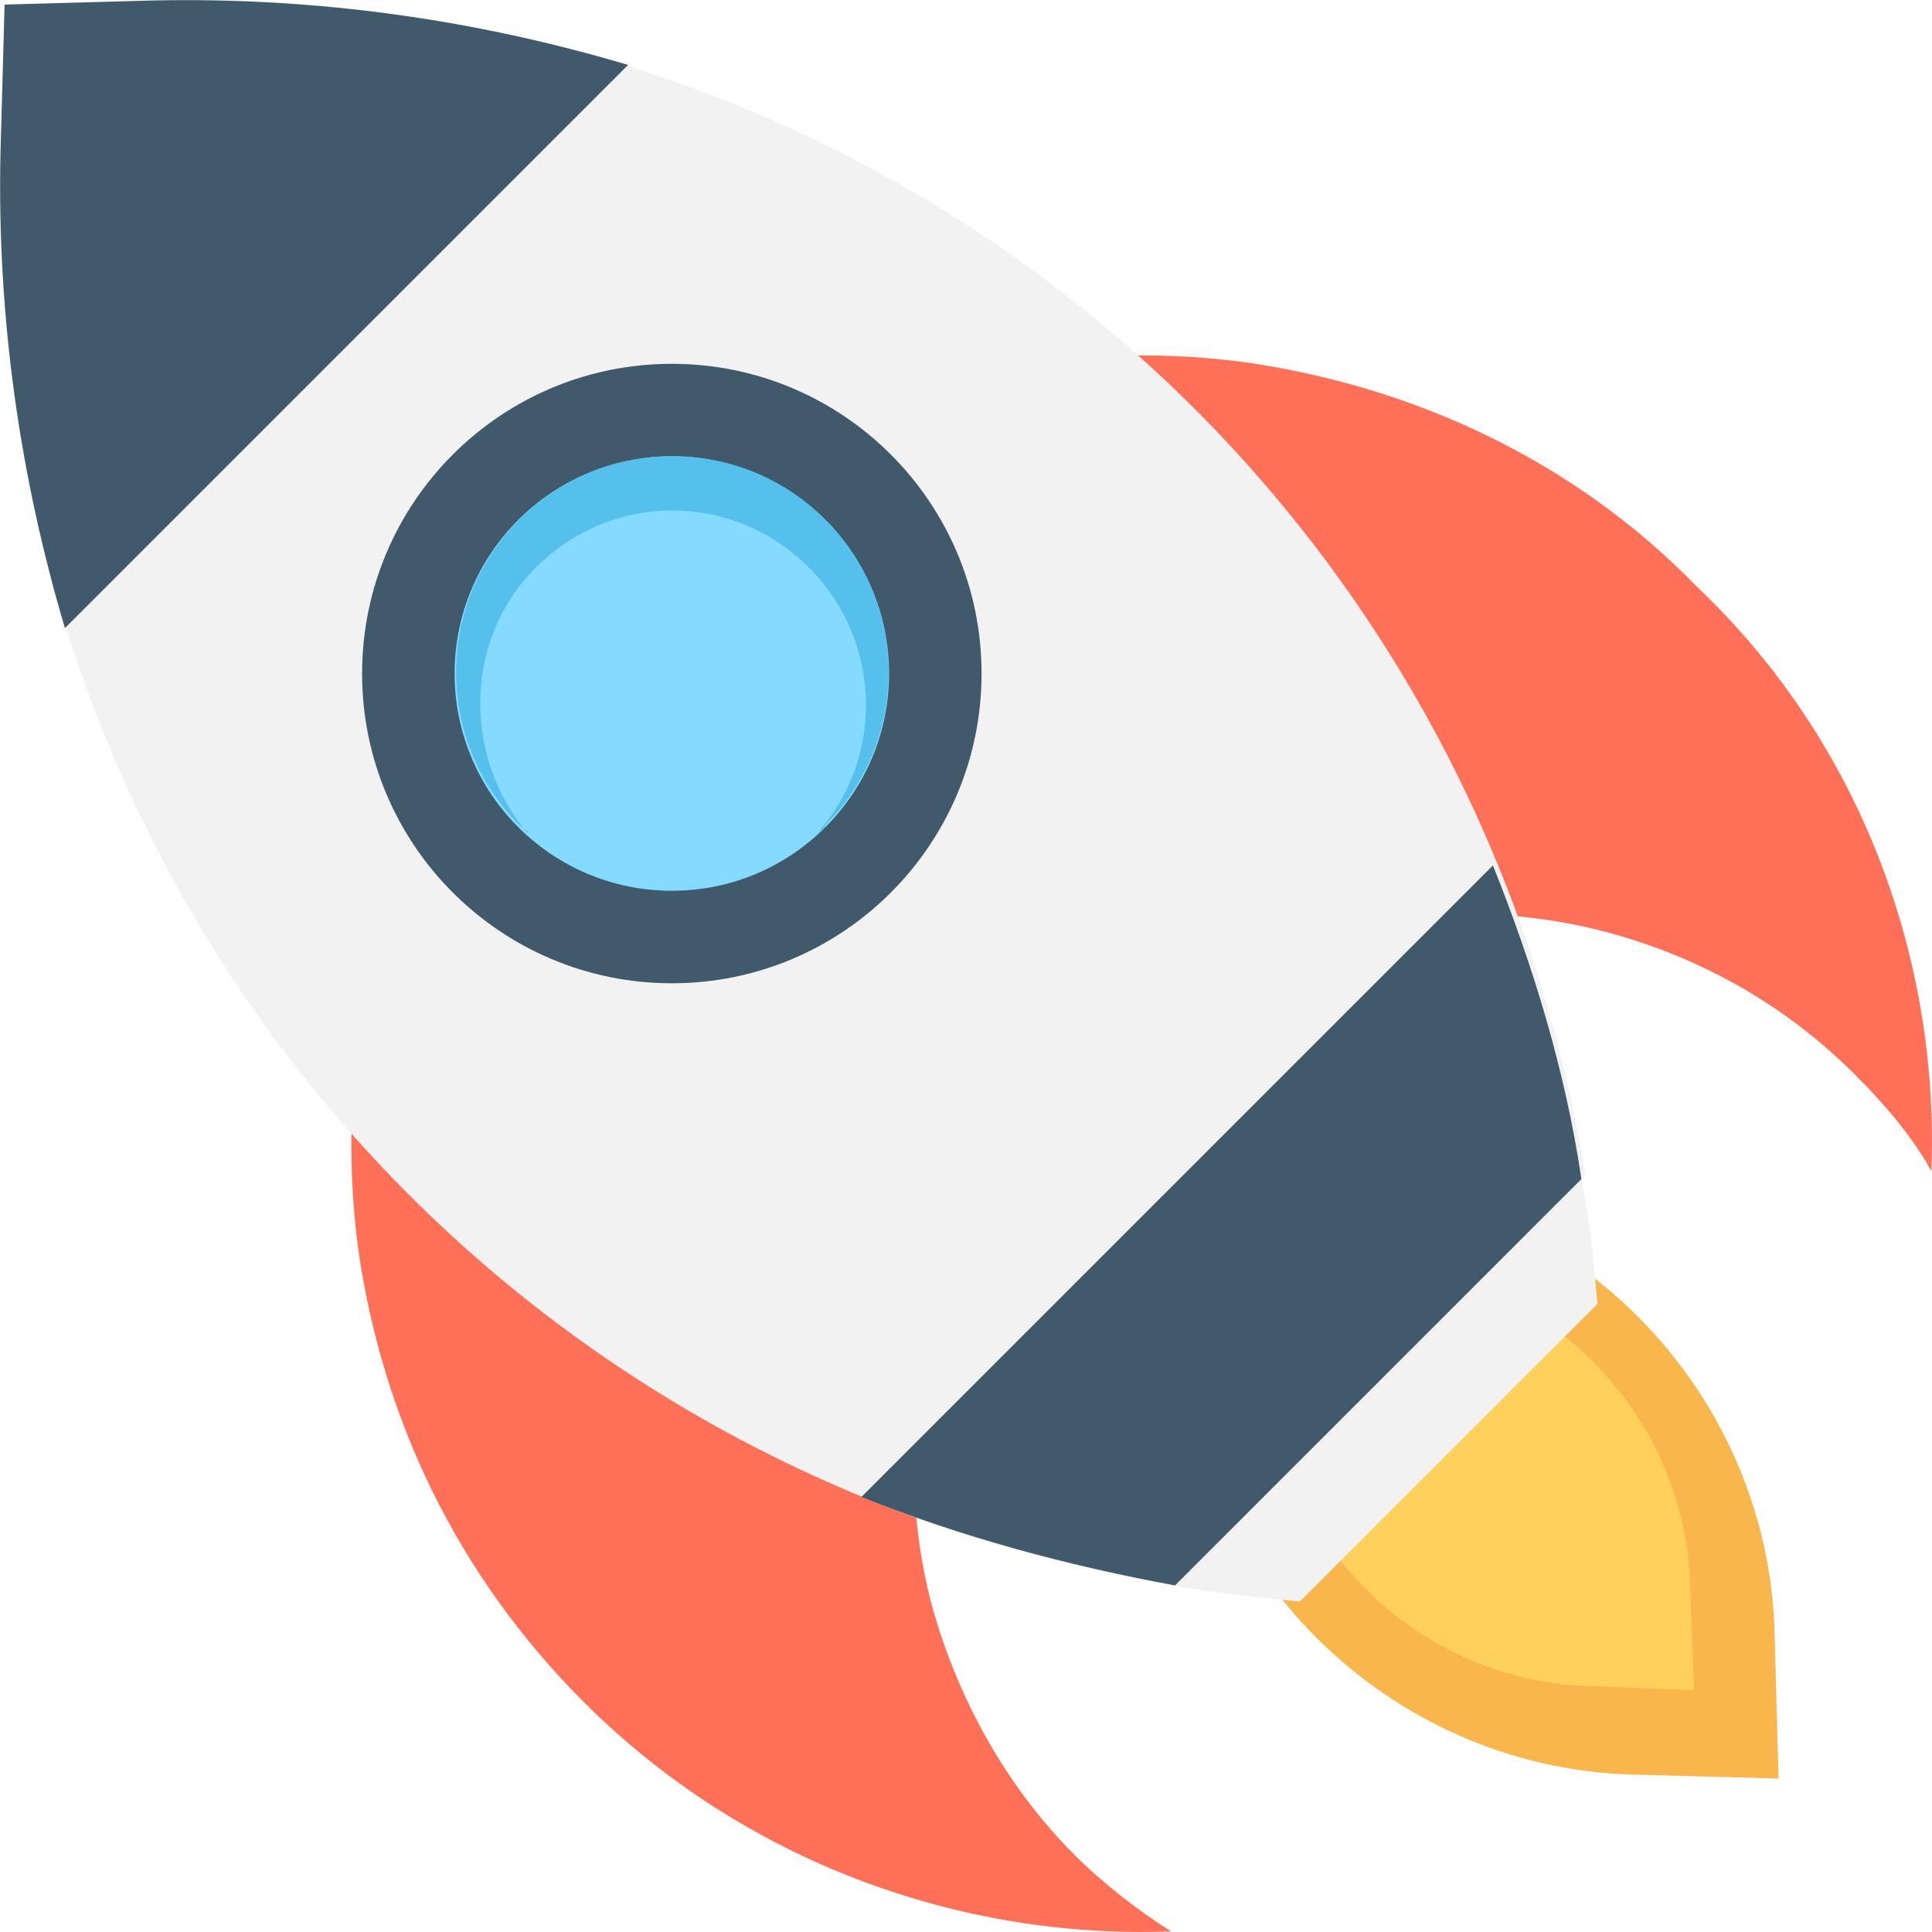
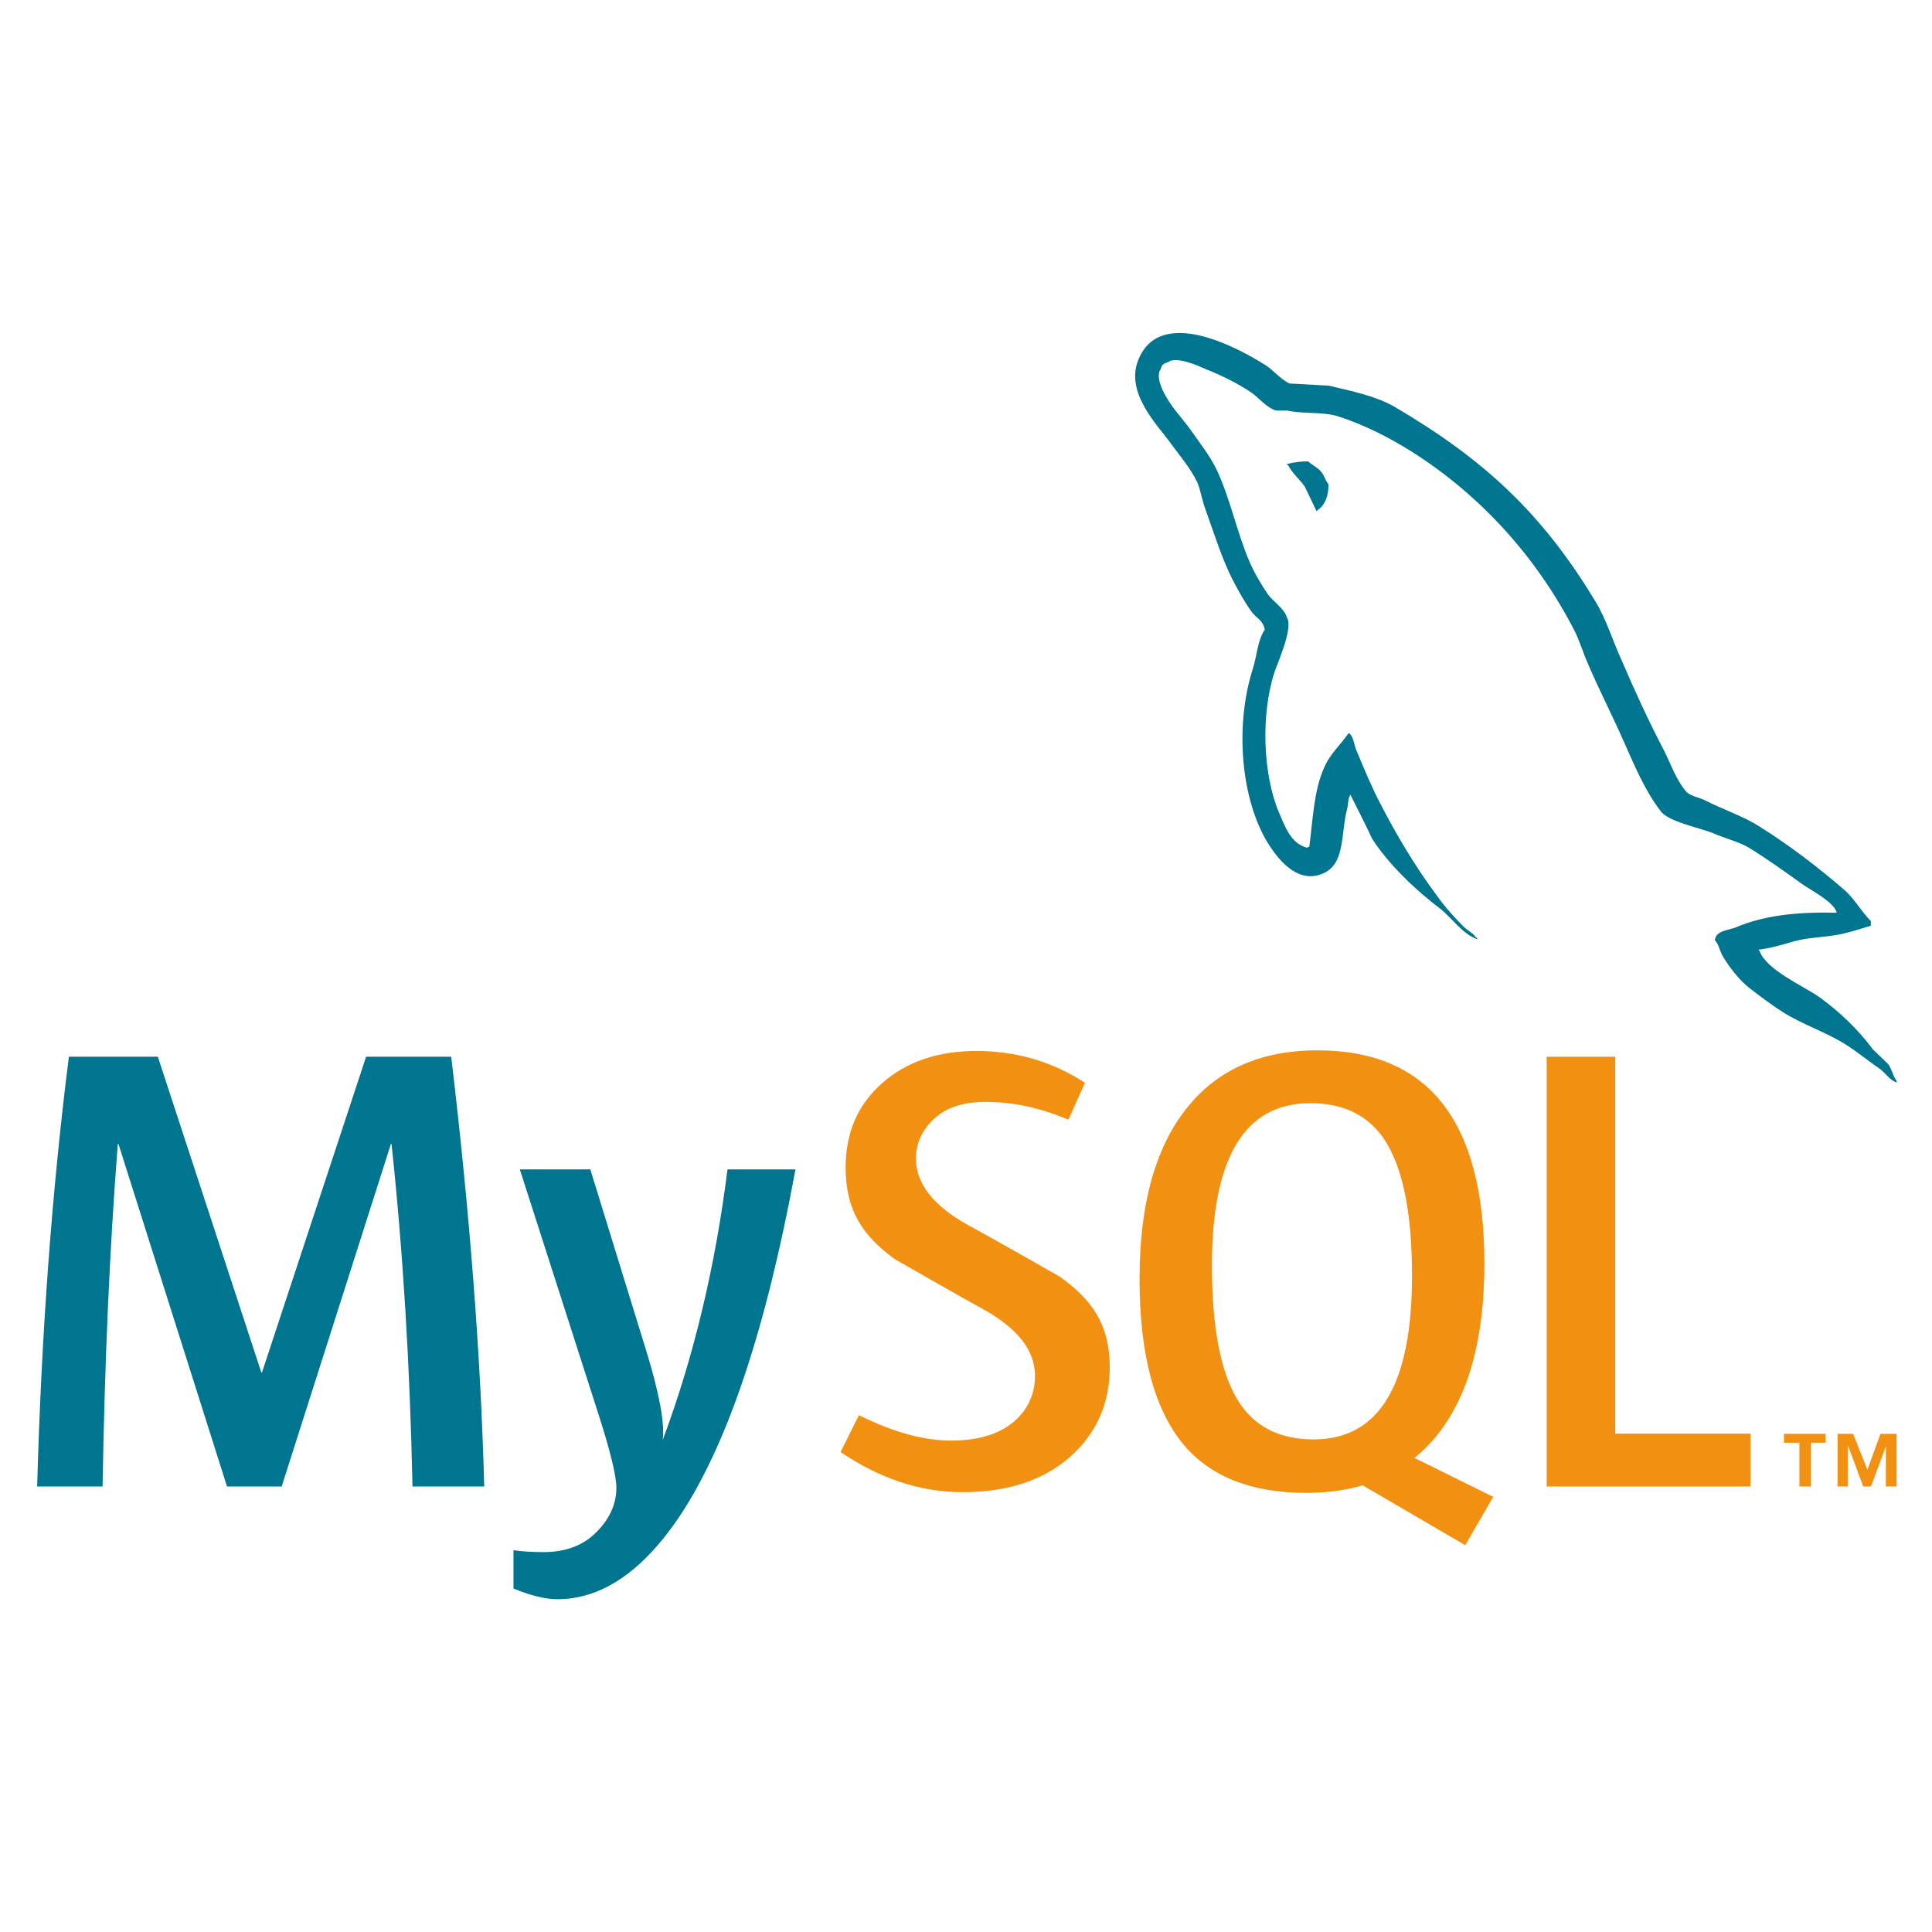
- <svg xmlns="http://www.w3.org/2000/svg" t="1701313725553" class="icon" viewBox="0 0 1024 1024" version="1.1" p-id="5630" width="64" height="64">
-   <path d="M703.875 627.121l-78.884-2.132 2.132 78.884c2.132 127.922 108.734 232.391 236.655 236.655l78.884 2.132-2.132-78.884C936.264 735.854 831.795 629.253 703.875 627.121z" fill="#F8B64C" p-id="5631" />
-   <path d="M725.195 669.761l-55.432-2.132 2.132 55.432c2.132 91.678 78.884 168.43 170.562 170.562l55.432 2.132-2.132-55.432c-2.132-91.678-78.886-168.43-170.562-170.562z" fill="#FFD15C" p-id="5632" />
-   <path d="M1023.677 620.724c-10.659-19.188-25.585-36.244-40.508-51.169-38.376-38.376-85.281-63.961-136.451-76.752-95.94-23.452-202.541 2.132-277.163 76.752s-100.205 181.221-76.752 277.163c12.791 49.037 38.376 98.072 76.752 136.448 14.924 14.924 34.112 29.849 51.169 40.508-110.866 4.264-225.994-36.244-311.275-121.525-68.225-68.225-106.601-151.374-119.393-238.787-17.056-125.789 23.452-255.843 119.393-351.783S537.575 175.131 661.233 192.187c87.413 12.791 172.694 51.169 238.787 119.393 87.413 83.151 127.922 198.281 123.657 309.145z" fill="#FF7058" p-id="5633" />
-   <path d="M840.324 622.856C780.627 258.282 467.22-10.353 79.191 0.306L2.439 2.439 0.306 79.191C-10.353 467.22 258.282 780.627 622.856 840.324l217.467-217.467z" fill="#F2F2F2" p-id="5634" />
-   <path d="M456.559 793.419c53.3 21.32 108.734 36.244 166.298 46.905l215.335-215.335c-8.529-57.564-25.585-112.998-46.905-166.298L456.559 793.419zM332.902 34.42C254.017 10.968 168.736-1.826 79.191 0.306L2.439 2.439 0.306 79.191c-2.132 89.546 10.659 174.827 34.112 253.711L332.902 34.42z" fill="#40596B" p-id="5635" />
-   <path d="M622.856 840.324c21.32 4.264 44.773 6.397 66.093 8.529l157.769-157.769c-2.132-23.452-4.264-44.773-8.529-66.093L622.856 840.324z" fill="#F2F2F2" p-id="5636" />
-   <path d="M191.919 356.995a164.163 164.163 0 1 0 328.327 0 164.163 164.163 0 1 0-328.327 0Z" fill="#40596B" p-id="5637" />
-   <path d="M240.955 356.995a115.128 115.128 0 1 0 230.256 0 115.128 115.128 0 1 0-230.256 0Z" fill="#84DBFF" p-id="5638" />
-   <path d="M283.867 300.922c40.508-40.508 104.469-40.508 144.977 0 38.376 38.376 40.508 100.205 4.264 140.713 2.132-2.132 4.264-2.132 4.264-4.264 44.773-44.773 44.773-117.26 0-162.033s-117.26-44.773-162.033 0-44.773 117.26 0 162.033c2.132 2.132 4.264 2.132 4.264 4.264-34.114-40.508-34.114-102.337 4.262-140.713z" fill="#54C0EB" p-id="5639" />
+ <svg xmlns="http://www.w3.org/2000/svg" t="1701437504010" class="icon" viewBox="0 0 1476 1024" version="1.1" p-id="4305" width="128" height="128">
+   <path d="M369.939 909.668H315.128c-1.929-92.766-7.273-179.995-16.006-261.704h-0.483l-83.451 261.704H173.447l-82.95-261.704h-0.49c-6.153 78.474-10.029 165.702-11.639 261.704H28.388c3.228-116.755 11.31-226.205 24.248-328.37h67.936l79.081 241.277h0.483l79.568-241.277h65.004c14.234 119.654 22.638 229.136 25.218 328.37m237.782-242.265c-22.323 121.433-51.765 209.679-88.308 264.731-28.476 42.417-59.668 63.624-93.634 63.624-9.055 0-20.222-2.734-33.472-8.166v-29.274c6.475 0.952 14.07 1.457 22.803 1.457 15.848 0 28.619-4.392 38.333-13.155 11.639-10.68 17.459-22.686 17.459-35.987 0-9.084-4.539-27.729-13.583-55.931l-60.158-187.301h53.848l43.175 140.081c9.699 31.807 13.748 54.009 12.126 66.666 23.615-63.24 40.112-132.161 49.496-206.747h51.912" fill="#00758F" p-id="4306" />
+   <path d="M847.819 818.651c0 27.846-10.204 50.708-30.548 68.595-20.358 17.81-47.71 26.737-81.958 26.737-32.034 0-63.079-10.274-93.151-30.661l14.066-28.205c25.877 12.972 49.302 19.446 70.326 19.446 19.725 0 35.163-4.399 46.33-13.096 11.145-8.759 17.825-20.973 17.825-36.466 0-19.498-13.565-36.162-38.446-50.144-22.971-12.642-68.877-39.028-68.877-39.028-24.874-18.191-37.345-37.714-37.345-69.876 0-26.602 9.297-48.102 27.876-64.459 18.616-16.394 42.633-24.589 72.046-24.589 30.405 0 58.05 8.137 82.95 24.347l-12.649 28.183c-21.302-9.059-42.311-13.605-63.028-13.605-16.807 0-29.757 4.044-38.79 12.188-9.077 8.067-14.692 18.451-14.692 31.108 0 19.446 13.857 36.316 39.438 50.569 23.26 12.646 70.293 39.544 70.293 39.544 25.584 18.158 38.333 37.52 38.333 69.411" fill="#F29111" p-id="4307" />
+   <path d="M945.808 843.979c-13.268-21.405-19.911-55.755-19.911-103.117 0-82.683 25.072-124.053 75.201-124.053 26.207 0 45.444 9.897 57.746 29.666 13.25 21.412 19.893 55.466 19.893 102.166 0 83.345-25.076 125.038-75.201 125.038-26.203 0-45.444-9.886-57.728-29.695m195.027 73.606l-60.195-29.764c5.358-4.407 10.45-9.161 15.058-14.666 25.559-30.123 38.347-74.715 38.347-133.749 0-108.633-42.531-162.983-127.593-162.983-41.726 0-74.242 13.777-97.525 41.367-25.566 30.16-38.333 74.587-38.333 133.284 0 57.721 11.31 100.065 33.952 126.963 20.629 24.311 51.828 36.484 93.59 36.484 15.585 0 29.881-1.925 42.875-5.772l78.393 45.741 21.375-36.909" fill="#F29111" p-id="4308" />
+   <path d="M1337.338 909.668h-155.725v-328.37h52.402v287.977h103.322v40.393m37.37-0.033h8.682v-33.41h11.361v-6.823h-31.847v6.823h11.804v33.41z m66.069 0h8.184v-40.232h-12.309l-10.018 27.422-10.907-27.422h-11.859v40.232h7.741v-30.621h0.439l11.423 30.621h5.9l11.405-30.621v30.621" fill="#F29111" p-id="4309" />
+   <path d="M1403.115 471.31c-31.671-0.794-56.198 2.372-76.768 11.109-5.937 2.379-15.42 2.379-16.233 9.919 3.184 3.166 3.569 8.32 6.358 12.701 4.736 7.939 13.03 18.63 20.563 24.201 8.309 6.354 16.621 12.679 25.336 18.228 15.424 9.568 32.839 15.098 47.856 24.622 8.733 5.549 17.408 12.682 26.141 18.652 4.337 3.17 7.082 8.338 12.646 10.3v-1.201c-2.789-3.561-3.565-8.718-6.321-12.708-3.953-3.938-7.917-7.533-11.881-11.482-11.482-15.471-25.745-28.948-41.14-40.057-12.671-8.751-40.386-20.658-45.51-35.295l-0.805-0.809c8.711-0.805 19.014-3.986 27.319-6.391 13.433-3.561 25.702-2.756 39.552-6.317 6.339-1.599 12.671-3.594 19.033-5.545v-3.598c-7.163-7.123-12.287-16.661-19.801-23.399-20.167-17.452-42.352-34.501-65.297-48.804-12.283-7.935-28.11-13.067-41.177-19.831-4.722-2.386-12.628-3.561-15.409-7.551-7.126-8.726-11.101-20.215-16.233-30.548-11.464-21.796-22.565-45.99-32.44-69.038-7.119-15.464-11.475-30.928-20.182-45.217-40.774-67.464-85.077-108.304-153.141-148.382-14.641-8.345-32.048-11.914-50.631-16.277-9.908-0.417-19.794-1.19-29.684-1.578-6.343-2.789-12.682-10.333-18.213-13.905-22.565-14.275-80.706-45.214-97.338-4.356-10.688 25.804 15.83 51.184 24.933 64.283 6.724 9.114 15.439 19.446 20.167 29.746 2.771 6.746 3.565 13.901 6.347 21.031 6.325 17.455 12.251 36.902 20.577 53.175 4.337 8.334 9.081 17.075 14.619 24.578 3.195 4.392 8.718 6.347 9.908 13.513-5.52 7.924-5.951 19.827-9.114 29.753-14.238 44.837-8.707 100.376 11.482 133.303 6.317 9.919 21.375 31.744 41.554 23.392 17.807-7.126 13.85-29.742 18.989-49.569 1.186-4.795 0.392-7.943 2.756-11.109v0.802c5.538 11.09 11.094 21.778 16.233 32.923 12.287 19.421 33.637 39.661 51.454 53.138 9.472 7.17 16.994 19.45 28.864 23.828v-1.201h-0.776c-2.383-3.561-5.937-5.161-9.106-7.924-7.119-7.145-15.014-15.878-20.577-23.809-16.613-22.21-31.272-46.821-44.302-72.211-6.35-12.327-11.877-25.804-17.027-38.095-2.368-4.74-2.368-11.903-6.332-14.275-5.951 8.715-14.637 16.266-18.982 26.946-7.525 17.078-8.309 38.102-11.101 59.935-1.574 0.414-0.776 0-1.574 0.787-12.646-3.17-17.001-16.262-21.76-27.334-11.87-28.205-13.865-73.434-3.561-105.972 2.756-8.316 14.663-34.501 9.893-42.436-2.394-7.569-10.296-11.895-14.641-17.869-5.135-7.54-10.706-17.042-14.231-25.39-9.505-22.21-14.282-46.821-24.538-69.03-4.751-10.333-13.078-21.046-19.783-30.551-7.533-10.713-15.834-18.25-21.778-30.932-1.962-4.374-4.736-11.522-1.581-16.266 0.776-3.181 2.383-4.378 5.556-5.172 5.113-4.367 19.772 1.179 24.907 3.558 14.652 5.937 26.917 11.522 39.167 19.838 5.549 3.975 11.482 11.511 18.594 13.513h8.327c12.657 2.756 26.909 0.769 38.79 4.356 20.958 6.742 39.947 16.657 56.974 27.374 51.82 32.934 94.556 79.762 123.428 135.693 4.758 9.114 6.757 17.455 11.101 26.957 8.309 19.479 18.608 39.317 26.902 58.343 8.305 18.648 16.233 37.678 28.121 53.175 5.918 8.316 29.666 12.682 40.353 17.049 7.899 3.558 20.182 6.738 27.308 11.098 13.451 8.316 26.876 17.854 39.559 26.994 6.317 4.758 26.108 14.67 27.301 22.616" fill="#00758F" p-id="4310" />
+   <path d="M999.492 126.484a63.211 63.211 0 0 0-16.222 1.995v0.794h0.769c3.195 6.332 8.74 10.732 12.664 16.277 3.184 6.35 5.962 12.675 9.121 19.033 0.392-0.392 0.769-0.805 0.769-0.805 5.582-3.953 8.345-10.292 8.345-19.831-2.39-2.796-2.763-5.552-4.758-8.341-2.368-3.957-7.514-5.94-10.688-9.121" fill="#00758F" p-id="4311" />
</svg>
